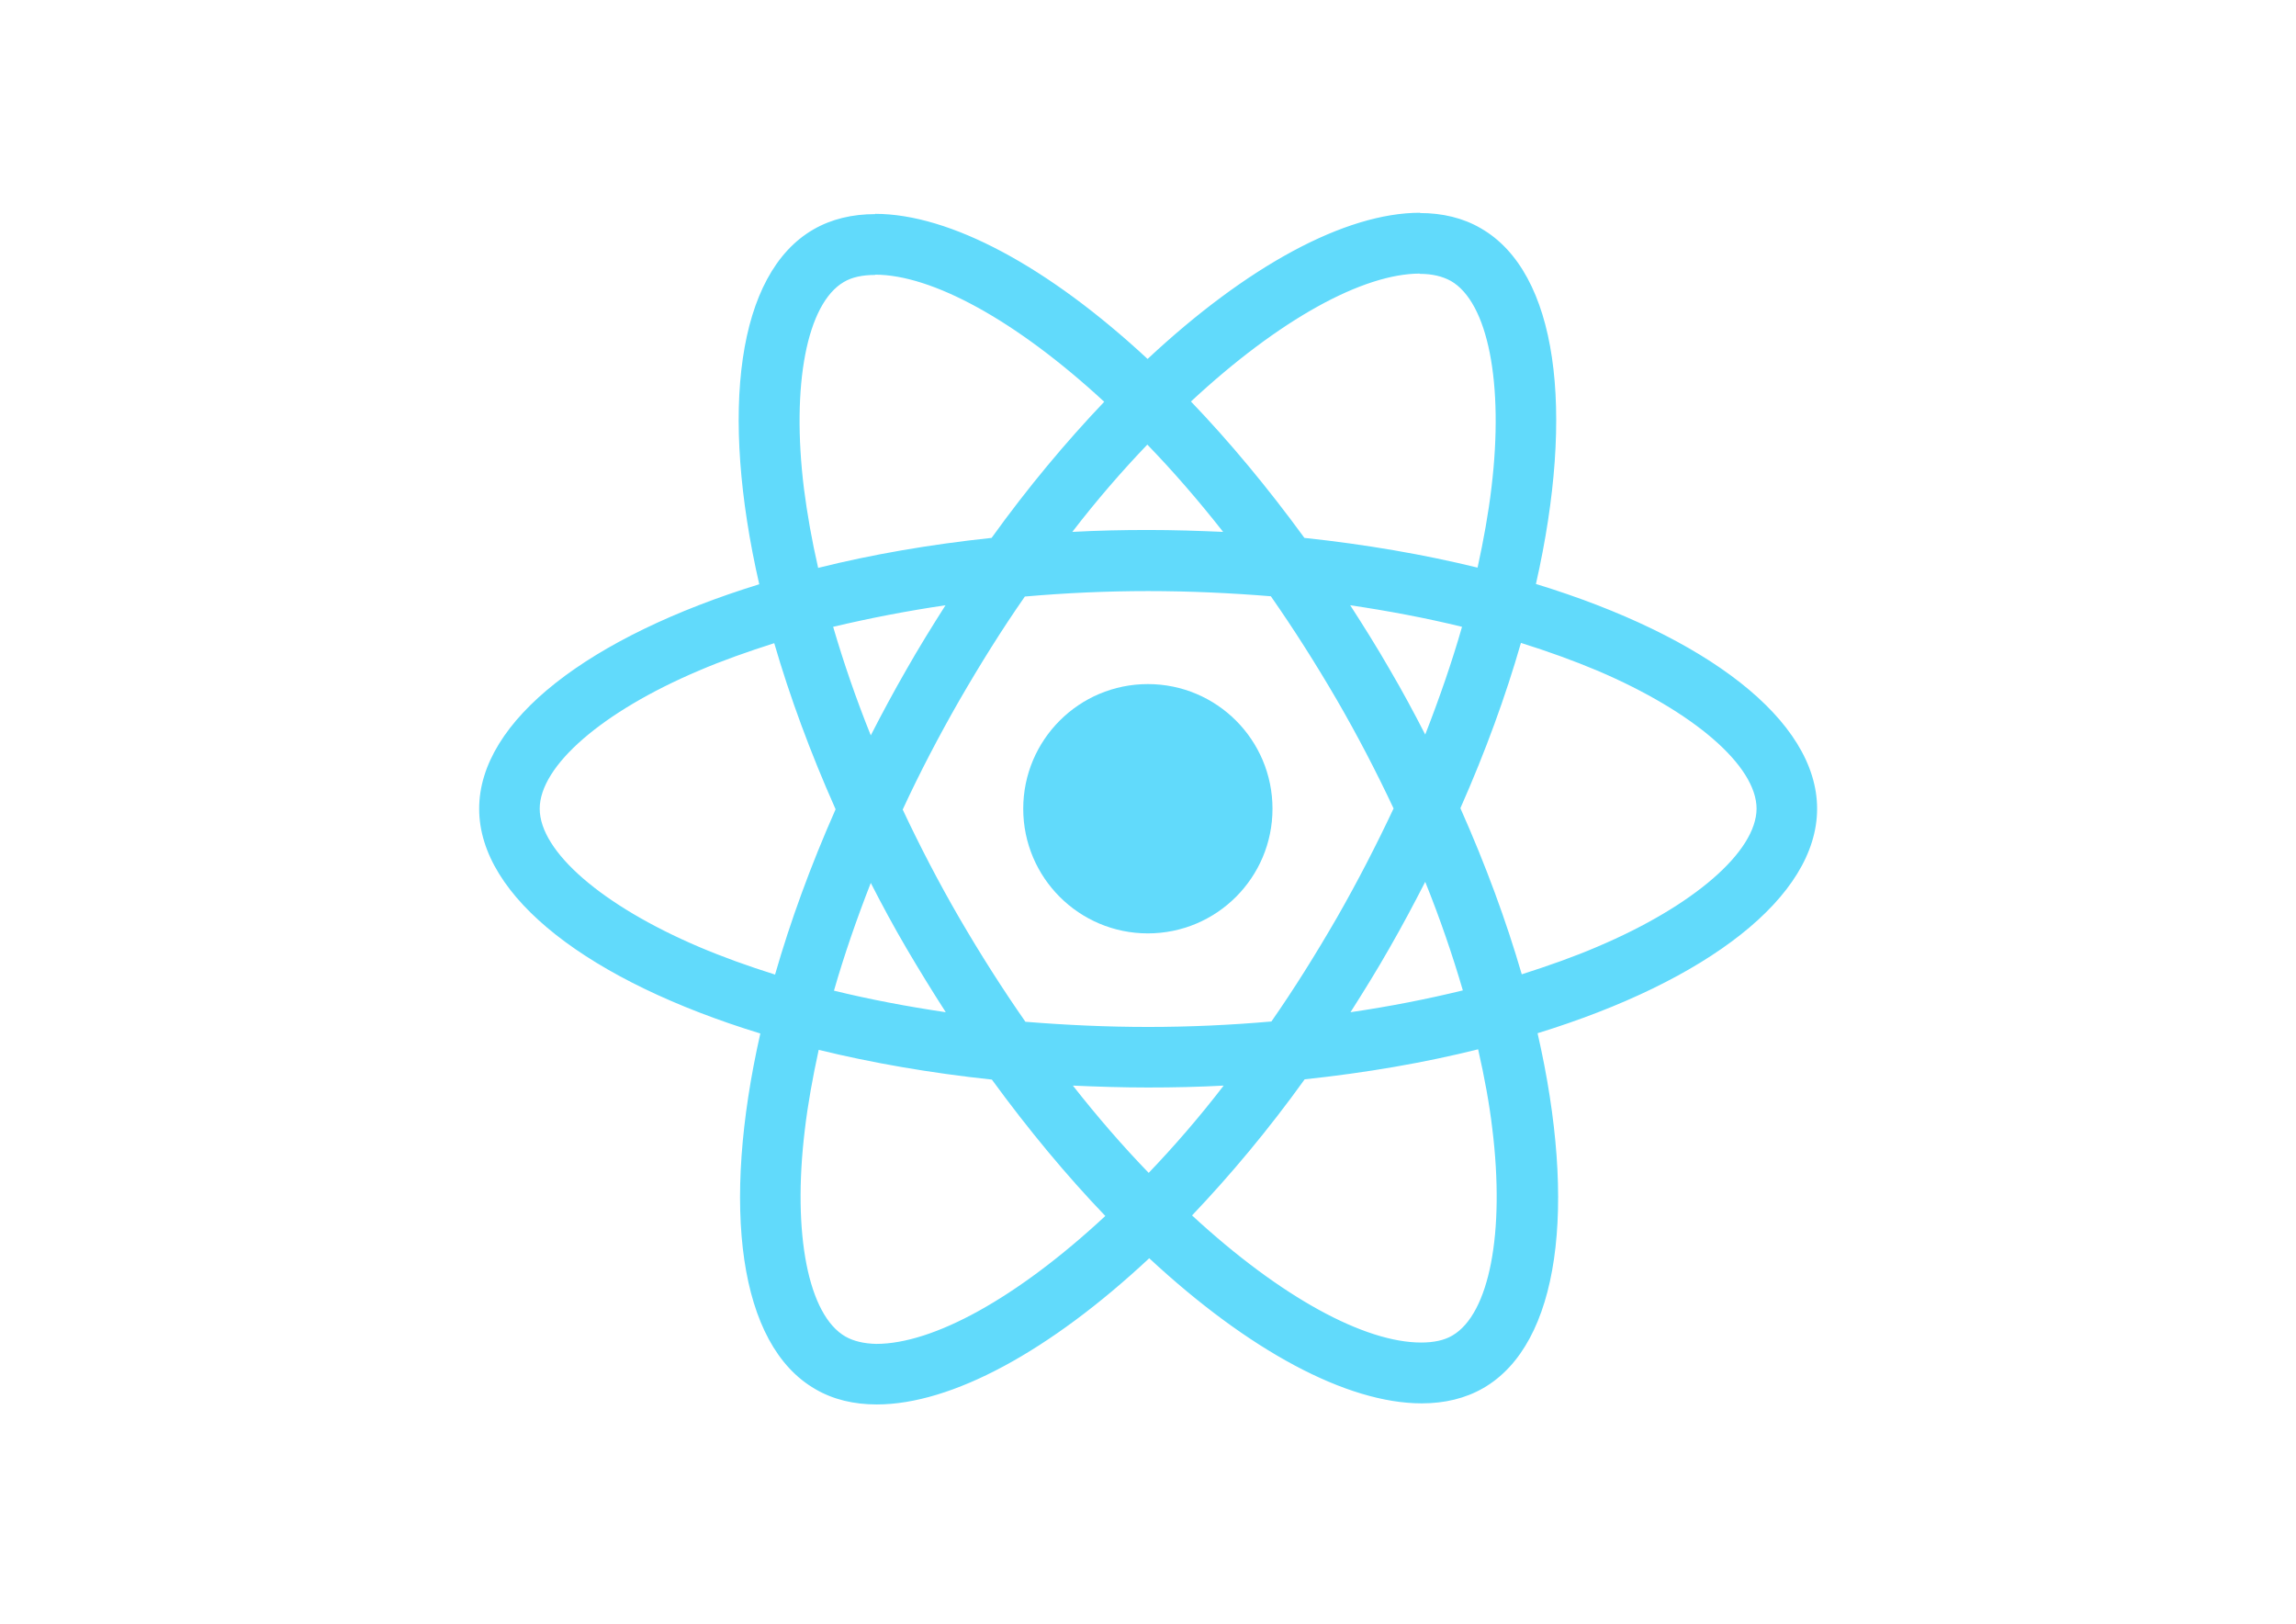
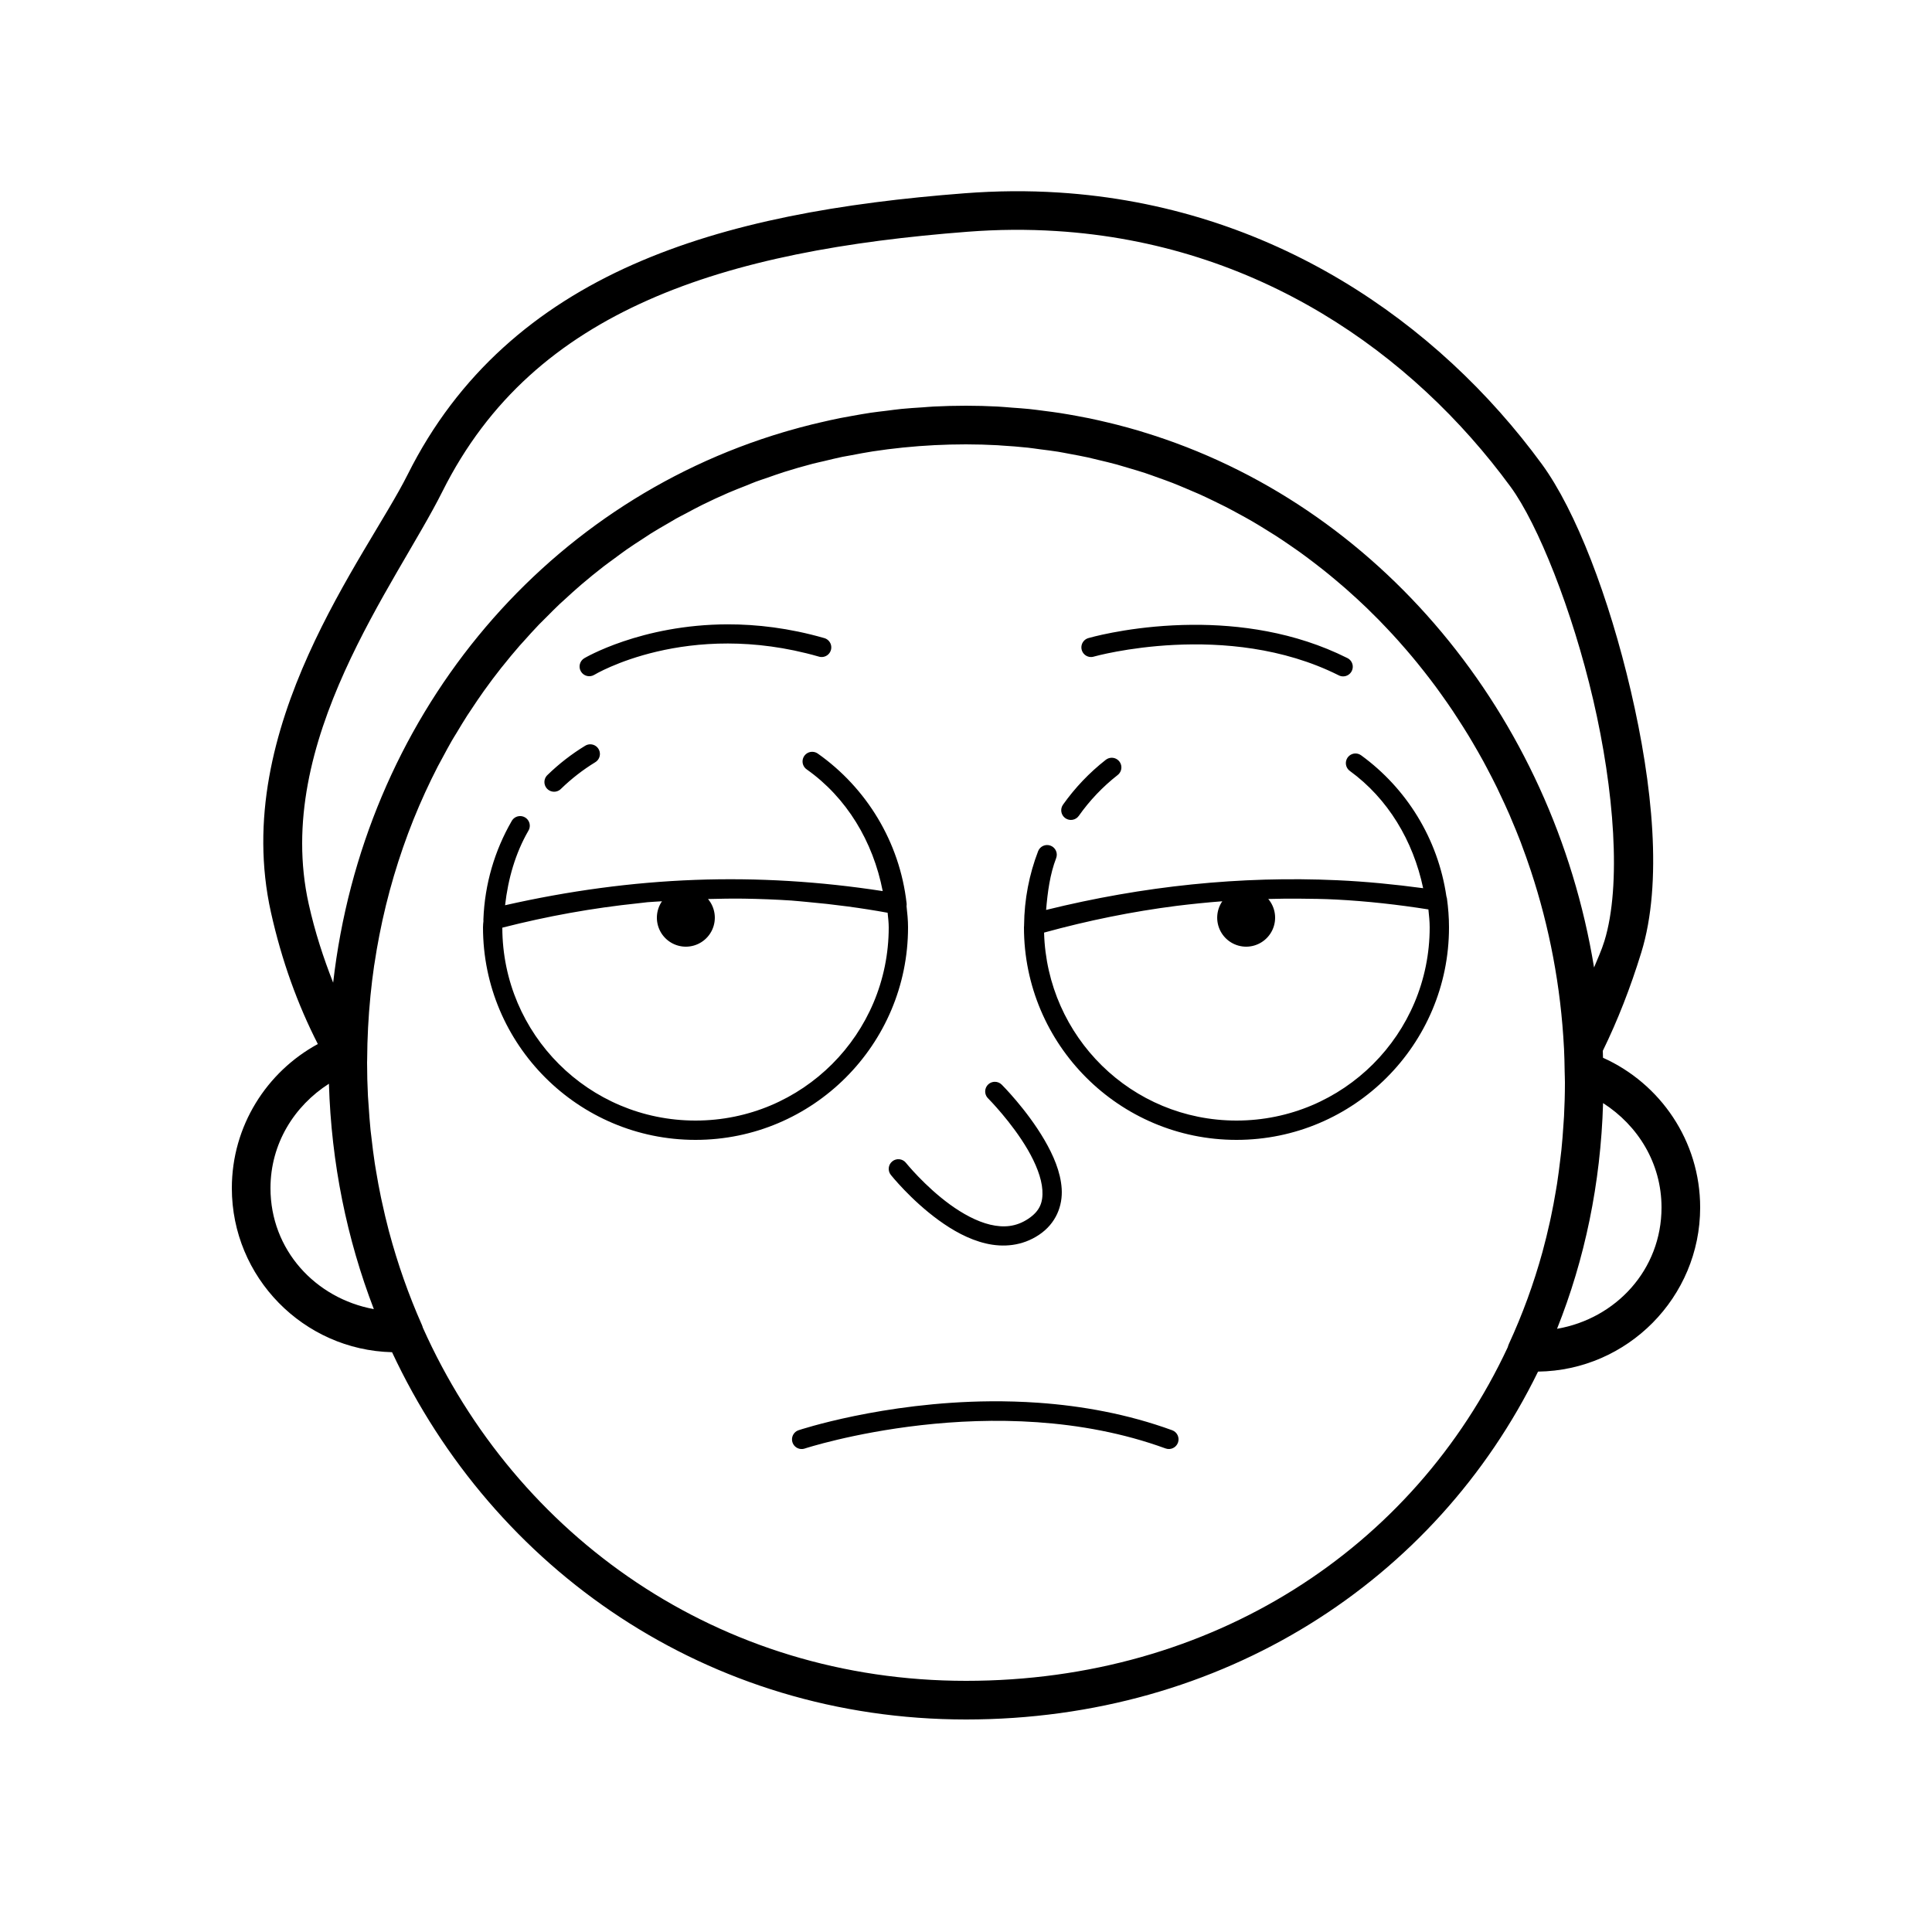
- <svg xmlns="http://www.w3.org/2000/svg" viewBox="0 0 841.9 595.3">
-   <g fill="#61DAFB">
-     <path d="M666.3 296.5c0-32.5-40.7-63.3-103.1-82.4 14.4-63.6 8-114.2-20.2-130.4-6.5-3.8-14.1-5.6-22.4-5.6v22.3c4.6 0 8.3.9 11.4 2.6 13.6 7.8 19.5 37.5 14.9 75.7-1.1 9.4-2.9 19.3-5.1 29.4-19.6-4.8-41-8.5-63.5-10.9-13.5-18.5-27.5-35.3-41.6-50 32.6-30.3 63.2-46.9 84-46.9V78c-27.5 0-63.5 19.6-99.9 53.6-36.4-33.8-72.4-53.2-99.9-53.2v22.3c20.7 0 51.4 16.5 84 46.6-14 14.7-28 31.4-41.3 49.9-22.6 2.4-44 6.1-63.6 11-2.3-10-4-19.7-5.2-29-4.7-38.2 1.1-67.9 14.6-75.8 3-1.8 6.9-2.6 11.5-2.6V78.5c-8.4 0-16 1.8-22.6 5.6-28.1 16.2-34.4 66.7-19.9 130.1-62.2 19.2-102.7 49.9-102.7 82.3 0 32.5 40.7 63.3 103.1 82.4-14.4 63.6-8 114.2 20.2 130.4 6.5 3.8 14.1 5.6 22.5 5.6 27.5 0 63.5-19.6 99.9-53.6 36.4 33.8 72.4 53.2 99.9 53.2 8.4 0 16-1.8 22.6-5.6 28.1-16.2 34.4-66.7 19.9-130.1 62-19.1 102.5-49.9 102.5-82.3zm-130.2-66.7c-3.7 12.9-8.3 26.2-13.5 39.5-4.1-8-8.4-16-13.1-24-4.6-8-9.5-15.8-14.4-23.4 14.2 2.1 27.9 4.7 41 7.9zm-45.8 106.5c-7.8 13.5-15.8 26.3-24.1 38.2-14.9 1.3-30 2-45.2 2-15.1 0-30.2-.7-45-1.9-8.3-11.9-16.4-24.6-24.2-38-7.6-13.1-14.5-26.4-20.8-39.8 6.2-13.4 13.2-26.8 20.7-39.9 7.8-13.5 15.8-26.3 24.1-38.2 14.9-1.3 30-2 45.2-2 15.1 0 30.2.7 45 1.9 8.3 11.9 16.4 24.6 24.2 38 7.6 13.1 14.5 26.4 20.8 39.8-6.3 13.4-13.2 26.8-20.7 39.9zm32.3-13c5.4 13.4 10 26.8 13.8 39.8-13.1 3.2-26.9 5.9-41.2 8 4.9-7.7 9.8-15.6 14.4-23.7 4.6-8 8.9-16.1 13-24.1zM421.2 430c-9.3-9.6-18.6-20.3-27.8-32 9 .4 18.2.7 27.5.7 9.4 0 18.7-.2 27.8-.7-9 11.7-18.3 22.4-27.5 32zm-74.4-58.9c-14.2-2.1-27.9-4.7-41-7.9 3.7-12.9 8.3-26.2 13.5-39.5 4.1 8 8.4 16 13.1 24 4.7 8 9.5 15.8 14.4 23.4zM420.7 163c9.3 9.6 18.6 20.3 27.8 32-9-.4-18.2-.7-27.5-.7-9.4 0-18.7.2-27.8.7 9-11.7 18.3-22.4 27.5-32zm-74 58.9c-4.9 7.7-9.8 15.6-14.4 23.7-4.6 8-8.9 16-13 24-5.4-13.4-10-26.8-13.8-39.8 13.1-3.1 26.9-5.8 41.2-7.9zm-90.5 125.2c-35.4-15.1-58.3-34.9-58.3-50.6 0-15.7 22.9-35.6 58.3-50.6 8.6-3.7 18-7 27.7-10.1 5.7 19.6 13.2 40 22.5 60.9-9.2 20.8-16.6 41.1-22.2 60.6-9.9-3.1-19.3-6.5-28-10.2zM310 490c-13.6-7.8-19.5-37.5-14.9-75.7 1.1-9.4 2.9-19.3 5.1-29.4 19.6 4.8 41 8.5 63.5 10.9 13.5 18.5 27.5 35.3 41.6 50-32.6 30.3-63.2 46.9-84 46.9-4.5-.1-8.3-1-11.3-2.7zm237.2-76.2c4.7 38.2-1.1 67.9-14.6 75.8-3 1.8-6.9 2.6-11.5 2.6-20.7 0-51.4-16.5-84-46.6 14-14.7 28-31.4 41.3-49.9 22.6-2.4 44-6.1 63.6-11 2.3 10.1 4.1 19.8 5.2 29.1zm38.5-66.7c-8.6 3.7-18 7-27.7 10.1-5.7-19.6-13.2-40-22.5-60.9 9.2-20.8 16.6-41.1 22.2-60.6 9.9 3.1 19.3 6.5 28.1 10.2 35.4 15.1 58.3 34.9 58.3 50.6-.1 15.7-23 35.6-58.4 50.6zM320.8 78.4z" />
-     <circle cx="420.9" cy="296.5" r="45.7" />
-     <path d="M520.5 78.1z" />
-   </g>
+ <svg xmlns="http://www.w3.org/2000/svg" fill="#000000" viewBox="0 0 100 100" width="100px" height="100px">
+   <path d="M 52.395 9.898 C 51.583 9.905 50.759 9.94 49.924 10.004 C 43.567 10.493 37.711 11.497 32.746 13.699 C 27.781 15.901 23.711 19.341 21.105 24.553 C 18.978 28.806 11.891 37.622 14.023 47.217 C 14.583 49.732 15.406 51.993 16.451 54.039 C 13.802 55.479 12 58.281 12 61.5 C 12 66.113 15.706 69.879 20.293 69.99 C 25.549 81.234 36.621 89 50 89 C 63.278 89 74.31 81.836 79.609 70.994 C 84.241 70.935 88 67.146 88 62.5 C 88 59.052 85.934 56.078 82.971 54.75 C 82.967 54.63 82.966 54.51 82.961 54.391 C 83.72 52.838 84.385 51.147 84.955 49.295 C 86.065 45.687 85.538 40.6 84.412 35.764 C 83.286 30.928 81.569 26.429 79.801 24.016 C 74.423 16.674 65.815 10.664 54.793 9.965 C 54.006 9.915 53.206 9.892 52.395 9.898 z M 52.41 11.896 C 53.177 11.891 53.932 11.912 54.674 11.959 C 65.066 12.61 73.1 18.253 78.188 25.197 C 79.595 27.118 81.38 31.567 82.463 36.219 C 83.546 40.871 83.935 45.813 83.045 48.705 C 82.89 49.209 82.69 49.625 82.508 50.076 C 80.379 37.055 71.399 26.084 59.164 22.363 C 59.088 22.34 59.013 22.316 58.938 22.293 C 58.566 22.183 58.192 22.081 57.814 21.984 C 57.667 21.946 57.518 21.911 57.369 21.875 C 57.039 21.796 56.707 21.719 56.373 21.65 C 56.156 21.606 55.937 21.566 55.719 21.525 C 55.432 21.473 55.145 21.422 54.855 21.377 C 54.59 21.336 54.323 21.302 54.055 21.268 C 53.791 21.234 53.529 21.197 53.264 21.17 C 52.973 21.14 52.68 21.122 52.387 21.1 C 52.135 21.081 51.886 21.056 51.633 21.043 C 51.093 21.015 50.548 21 50 21 C 49.434 21 48.872 21.015 48.314 21.043 C 48.126 21.052 47.94 21.072 47.752 21.084 C 47.385 21.108 47.019 21.13 46.656 21.166 C 46.394 21.192 46.135 21.23 45.875 21.262 C 45.607 21.295 45.338 21.324 45.072 21.363 C 44.747 21.411 44.425 21.47 44.104 21.527 C 43.907 21.563 43.709 21.596 43.514 21.635 C 43.152 21.706 42.794 21.788 42.438 21.871 C 42.294 21.905 42.15 21.937 42.008 21.973 C 41.602 22.073 41.2 22.182 40.801 22.297 C 40.725 22.319 40.65 22.341 40.574 22.363 C 27.933 26.115 18.799 37.267 17.244 50.863 C 16.744 49.589 16.303 48.251 15.977 46.783 C 14.109 38.378 20.504 30.228 22.895 25.447 C 25.289 20.659 28.921 17.583 33.557 15.527 C 38.193 13.471 43.836 12.476 50.076 11.996 C 50.866 11.935 51.644 11.902 52.41 11.896 z M 50 23 C 50.549 23 51.093 23.016 51.633 23.045 C 51.635 23.045 51.638 23.045 51.641 23.045 C 51.7 23.048 51.758 23.055 51.816 23.059 C 52.283 23.087 52.747 23.122 53.207 23.172 C 53.414 23.194 53.618 23.227 53.824 23.254 C 54.138 23.294 54.452 23.331 54.762 23.381 C 54.96 23.413 55.155 23.454 55.352 23.49 C 55.678 23.55 56.004 23.61 56.326 23.68 C 56.492 23.716 56.655 23.76 56.82 23.799 C 57.152 23.877 57.484 23.956 57.811 24.045 C 58.018 24.102 58.222 24.165 58.428 24.227 C 58.709 24.31 58.991 24.392 59.27 24.484 C 59.495 24.559 59.717 24.641 59.939 24.721 C 60.192 24.811 60.446 24.901 60.695 24.998 C 60.933 25.09 61.166 25.191 61.4 25.289 C 61.625 25.383 61.85 25.477 62.072 25.576 C 62.328 25.691 62.58 25.812 62.832 25.934 C 63.032 26.03 63.232 26.127 63.43 26.229 C 63.666 26.35 63.9 26.476 64.133 26.604 C 64.351 26.722 64.569 26.841 64.783 26.965 C 64.996 27.088 65.206 27.217 65.416 27.346 C 65.629 27.476 65.841 27.607 66.051 27.742 C 66.281 27.891 66.508 28.044 66.734 28.199 C 66.909 28.319 67.084 28.439 67.256 28.562 C 67.499 28.737 67.739 28.916 67.977 29.098 C 68.139 29.221 68.301 29.346 68.461 29.473 C 68.682 29.648 68.899 29.827 69.115 30.008 C 69.29 30.154 69.464 30.301 69.635 30.451 C 69.839 30.63 70.041 30.812 70.24 30.996 C 70.404 31.147 70.566 31.299 70.727 31.453 C 70.937 31.656 71.144 31.861 71.35 32.07 C 71.494 32.218 71.637 32.367 71.779 32.518 C 71.976 32.725 72.17 32.935 72.361 33.148 C 72.508 33.312 72.652 33.476 72.795 33.643 C 72.986 33.864 73.174 34.089 73.359 34.316 C 73.484 34.469 73.607 34.624 73.729 34.779 C 73.924 35.029 74.118 35.28 74.307 35.535 C 74.405 35.668 74.501 35.803 74.598 35.938 C 74.801 36.221 75.001 36.507 75.195 36.797 C 75.277 36.919 75.355 37.043 75.436 37.166 C 75.631 37.466 75.824 37.768 76.01 38.074 C 76.083 38.195 76.155 38.317 76.227 38.439 C 76.414 38.757 76.598 39.076 76.775 39.4 C 76.837 39.513 76.897 39.628 76.957 39.742 C 77.137 40.082 77.315 40.423 77.484 40.77 C 77.532 40.866 77.575 40.965 77.621 41.062 C 77.797 41.43 77.97 41.801 78.133 42.176 C 78.16 42.238 78.184 42.302 78.211 42.365 C 78.387 42.777 78.559 43.191 78.719 43.611 C 78.72 43.615 78.721 43.619 78.723 43.623 C 78.732 43.646 78.739 43.67 78.748 43.693 C 78.919 44.147 79.082 44.602 79.234 45.064 C 80.198 47.979 80.789 51.065 80.951 54.244 A 1 1 0 0 0 80.953 54.264 C 80.972 54.649 80.98 55.036 80.986 55.424 A 1 1 0 0 0 80.986 55.445 C 80.99 55.64 81 55.834 81 56.029 C 81 56.03 81 56.031 81 56.031 C 81 56.036 81 56.042 81 56.047 C 81 56.633 80.982 57.213 80.953 57.789 C 80.946 57.94 80.931 58.088 80.922 58.238 C 80.894 58.669 80.862 59.097 80.818 59.521 C 80.802 59.686 80.779 59.848 80.76 60.012 C 80.71 60.43 80.658 60.848 80.594 61.26 C 80.574 61.39 80.551 61.519 80.529 61.648 C 80.452 62.107 80.368 62.562 80.271 63.012 C 80.254 63.092 80.236 63.172 80.219 63.252 C 80.103 63.774 79.978 64.291 79.838 64.801 C 79.383 66.455 78.8 68.042 78.102 69.557 A 1 1 0 0 0 78.041 69.732 C 73.173 80.158 62.735 87 50 87 C 37.221 87 26.728 79.543 21.887 68.721 A 1 1 0 0 0 21.836 68.574 C 21.155 67.036 20.587 65.431 20.143 63.771 C 20.139 63.757 20.135 63.743 20.131 63.729 C 19.995 63.216 19.874 62.698 19.762 62.176 C 19.748 62.11 19.732 62.044 19.719 61.979 C 19.623 61.52 19.538 61.056 19.461 60.59 C 19.441 60.467 19.419 60.346 19.4 60.223 C 19.332 59.781 19.277 59.335 19.227 58.887 C 19.212 58.757 19.193 58.628 19.18 58.498 C 19.137 58.077 19.108 57.651 19.08 57.225 C 19.07 57.06 19.053 56.898 19.045 56.732 C 19.016 56.159 19 55.582 19 55 C 19 54.946 19.004 54.892 19.004 54.838 A 1 1 0 0 0 19.004 54.836 C 19.006 54.285 19.023 53.736 19.051 53.191 C 19.079 52.648 19.119 52.11 19.172 51.574 C 19.173 51.56 19.174 51.546 19.176 51.531 C 19.228 51.011 19.29 50.493 19.365 49.98 C 19.37 49.95 19.376 49.919 19.381 49.889 C 19.455 49.389 19.541 48.894 19.637 48.402 C 19.839 47.364 20.09 46.344 20.385 45.346 C 20.532 44.847 20.692 44.353 20.861 43.865 C 21.031 43.377 21.211 42.894 21.402 42.418 C 21.594 41.941 21.797 41.47 22.01 41.006 C 22.217 40.554 22.434 40.109 22.66 39.67 C 22.744 39.507 22.835 39.347 22.922 39.186 C 23.077 38.897 23.231 38.607 23.395 38.324 C 23.468 38.196 23.549 38.074 23.625 37.947 C 23.809 37.639 23.994 37.33 24.188 37.029 C 24.24 36.947 24.296 36.868 24.35 36.787 C 24.577 36.441 24.807 36.098 25.047 35.762 C 25.338 35.354 25.639 34.953 25.949 34.561 C 25.963 34.543 25.978 34.527 25.992 34.51 C 26.288 34.137 26.592 33.77 26.904 33.412 C 26.968 33.339 27.035 33.27 27.1 33.197 C 27.362 32.903 27.626 32.61 27.898 32.326 C 28.033 32.186 28.173 32.052 28.311 31.914 C 28.529 31.695 28.746 31.474 28.971 31.262 C 29.051 31.186 29.135 31.114 29.217 31.039 C 29.506 30.772 29.798 30.506 30.098 30.25 C 30.472 29.93 30.855 29.62 31.244 29.318 C 31.432 29.173 31.626 29.037 31.816 28.896 C 32.023 28.744 32.227 28.588 32.438 28.441 C 32.716 28.247 33.003 28.062 33.289 27.877 C 33.424 27.79 33.555 27.698 33.691 27.613 C 34.002 27.419 34.32 27.236 34.639 27.053 C 34.755 26.986 34.869 26.913 34.986 26.848 C 35.159 26.751 35.337 26.663 35.512 26.57 C 35.791 26.421 36.069 26.269 36.354 26.129 C 36.795 25.912 37.242 25.704 37.695 25.508 C 37.699 25.506 37.702 25.505 37.705 25.504 C 38.004 25.375 38.311 25.257 38.615 25.137 C 38.787 25.069 38.955 24.994 39.129 24.93 C 39.313 24.861 39.502 24.803 39.688 24.738 C 39.991 24.632 40.292 24.523 40.6 24.426 C 41.082 24.274 41.571 24.133 42.064 24.004 C 42.07 24.003 42.075 24.001 42.08 24 C 42.274 23.95 42.472 23.91 42.668 23.863 C 42.979 23.789 43.287 23.711 43.602 23.646 C 43.761 23.614 43.924 23.589 44.084 23.559 C 44.442 23.491 44.801 23.421 45.164 23.365 C 45.687 23.285 46.215 23.218 46.748 23.164 C 47.814 23.056 48.898 23 50 23 z M 37.668 32.316 C 33.171 32.324 30.242 34.07 30.242 34.07 A 0.501 0.501 0 1 0 30.758 34.93 C 30.758 34.93 35.551 32.034 42.363 33.98 A 0.5 0.5 0 1 0 42.637 33.02 C 40.84 32.506 39.167 32.314 37.668 32.316 z M 61.707 32.34 C 61.364 32.342 61.031 32.353 60.711 32.369 C 58.148 32.499 56.363 33.02 56.363 33.02 A 0.5 0.5 0 1 0 56.637 33.98 C 56.637 33.98 63.496 32.057 69.277 34.947 A 0.5 0.5 0 1 0 69.723 34.053 C 67.002 32.692 64.106 32.323 61.707 32.34 z M 30.555 38.525 A 0.5 0.5 0 0 0 30.285 38.602 C 29.582 39.031 28.931 39.537 28.344 40.107 A 0.501 0.501 0 1 0 29.041 40.826 C 29.576 40.307 30.168 39.846 30.807 39.455 A 0.5 0.5 0 0 0 30.555 38.525 z M 42.006 38.914 A 0.5 0.5 0 0 0 41.758 39.826 C 43.82 41.283 45.19 43.551 45.689 46.123 C 42.462 45.625 39.226 45.423 35.982 45.543 C 32.709 45.664 29.429 46.111 26.143 46.855 C 26.3 45.473 26.681 44.159 27.344 43.008 A 0.5 0.5 0 1 0 26.479 42.508 C 25.61 44.015 25.087 45.75 25.02 47.598 A 0.5 0.5 0 0 0 25.023 47.676 C 25.013 47.777 25 47.861 25 48 C 25 54.069 29.931 59 36 59 C 42.069 59 47 54.069 47 48 C 47 47.619 46.962 47.258 46.922 46.9 A 0.5 0.5 0 0 0 46.926 46.76 C 46.566 43.562 44.835 40.776 42.336 39.01 A 0.5 0.5 0 0 0 42.057 38.914 A 0.5 0.5 0 0 0 42.006 38.914 z M 70.131 39 A 0.5 0.5 0 0 0 69.871 39.906 C 71.834 41.335 73.145 43.511 73.662 45.973 C 72.183 45.775 70.703 45.628 69.221 45.561 C 64.213 45.333 59.187 45.854 54.146 47.098 C 54.224 46.169 54.346 45.252 54.666 44.418 A 0.5 0.5 0 1 0 53.732 44.059 C 53.275 45.249 53.019 46.54 53.006 47.887 A 0.5 0.5 0 0 0 53.006 47.906 C 53.003 47.943 53 47.946 53 48 C 53 54.069 57.931 59 64 59 C 70.069 59 75 54.069 75 48 C 75 47.488 74.96 46.987 74.893 46.498 A 0.5 0.5 0 0 0 74.865 46.393 C 74.426 43.403 72.794 40.8 70.459 39.1 A 0.5 0.5 0 0 0 70.131 39 z M 57.539 39.221 A 0.5 0.5 0 0 0 57.23 39.332 C 56.386 39.993 55.642 40.774 55.021 41.65 A 0.5 0.5 0 1 0 55.838 42.229 C 56.402 41.431 57.078 40.72 57.846 40.119 A 0.5 0.5 0 0 0 57.539 39.221 z M 38.504 46.514 C 39.332 46.526 40.16 46.559 40.986 46.613 C 40.991 46.614 40.995 46.615 41 46.615 C 41.255 46.632 41.51 46.663 41.766 46.684 C 43.16 46.807 44.552 46.992 45.943 47.244 C 45.969 47.496 46 47.749 46 48 C 46 53.529 41.529 58 36 58 C 30.476 58 26.009 53.537 26 48.016 C 28.347 47.416 30.689 46.997 33.025 46.754 C 33.191 46.738 33.356 46.712 33.521 46.697 C 33.521 46.697 33.523 46.697 33.523 46.697 C 33.77 46.675 34.017 46.668 34.264 46.65 A 1.5 1.5 0 0 0 35.5 49 A 1.5 1.5 0 0 0 36.646 46.533 C 37.266 46.518 37.885 46.505 38.504 46.514 z M 67.205 46.514 C 67.862 46.52 68.518 46.526 69.174 46.561 C 69.174 46.561 69.176 46.561 69.176 46.561 C 70.763 46.645 72.35 46.821 73.934 47.072 C 73.965 47.379 74 47.686 74 48 C 74 53.529 69.529 58 64 58 C 58.566 58 54.19 53.669 54.041 48.271 C 56.334 47.64 58.62 47.179 60.902 46.887 C 61.691 46.791 62.479 46.709 63.266 46.65 A 1.5 1.5 0 0 0 64.5 49 A 1.5 1.5 0 0 0 65.645 46.531 C 66.165 46.517 66.685 46.511 67.205 46.514 z M 51.494 55.994 A 0.5 0.5 0 0 0 51.146 56.854 C 51.146 56.854 52.362 58.077 53.193 59.502 C 53.609 60.215 53.914 60.973 53.953 61.594 C 53.992 62.214 53.839 62.673 53.223 63.084 C 52.595 63.502 51.955 63.553 51.256 63.389 C 50.557 63.224 49.824 62.821 49.17 62.346 C 47.862 61.394 46.891 60.188 46.891 60.188 A 0.5 0.5 0 0 0 46.109 60.812 C 46.109 60.812 47.138 62.106 48.58 63.154 C 49.301 63.679 50.131 64.151 51.025 64.361 C 51.92 64.572 52.905 64.498 53.777 63.916 C 54.661 63.327 55.008 62.411 54.953 61.531 C 54.898 60.652 54.516 59.785 54.057 58.998 C 53.138 57.423 51.854 56.146 51.854 56.146 A 0.5 0.5 0 0 0 51.494 55.994 z M 17.025 56.094 C 17.148 60.207 17.957 64.136 19.35 67.76 C 16.323 67.204 14 64.692 14 61.5 C 14 59.198 15.228 57.245 17.025 56.094 z M 82.975 57.096 C 84.771 58.247 86 60.199 86 62.5 C 86 65.714 83.649 68.249 80.592 68.779 C 82.023 65.194 82.853 61.263 82.975 57.096 z M 51.281 72.531 C 45.683 72.575 41.344 74.025 41.344 74.025 A 0.5 0.5 0 1 0 41.656 74.975 C 41.656 74.975 51.498 71.753 60.328 74.971 A 0.501 0.501 0 1 0 60.672 74.029 C 58.358 73.186 55.994 72.766 53.748 72.607 C 52.906 72.548 52.081 72.525 51.281 72.531 z" />
</svg>
